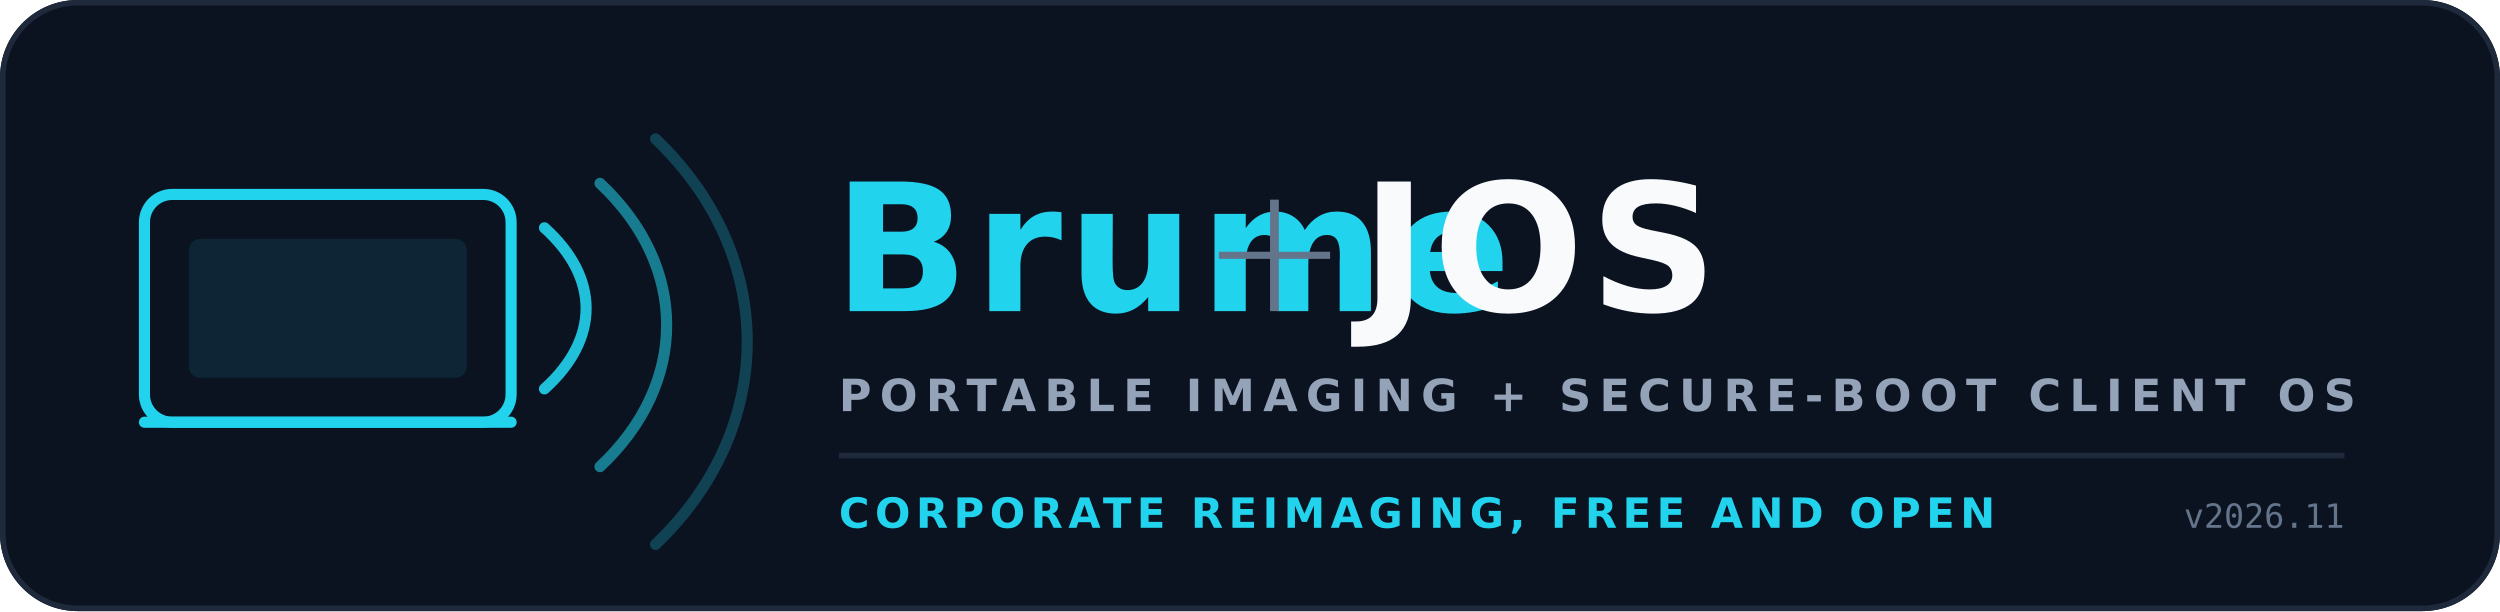
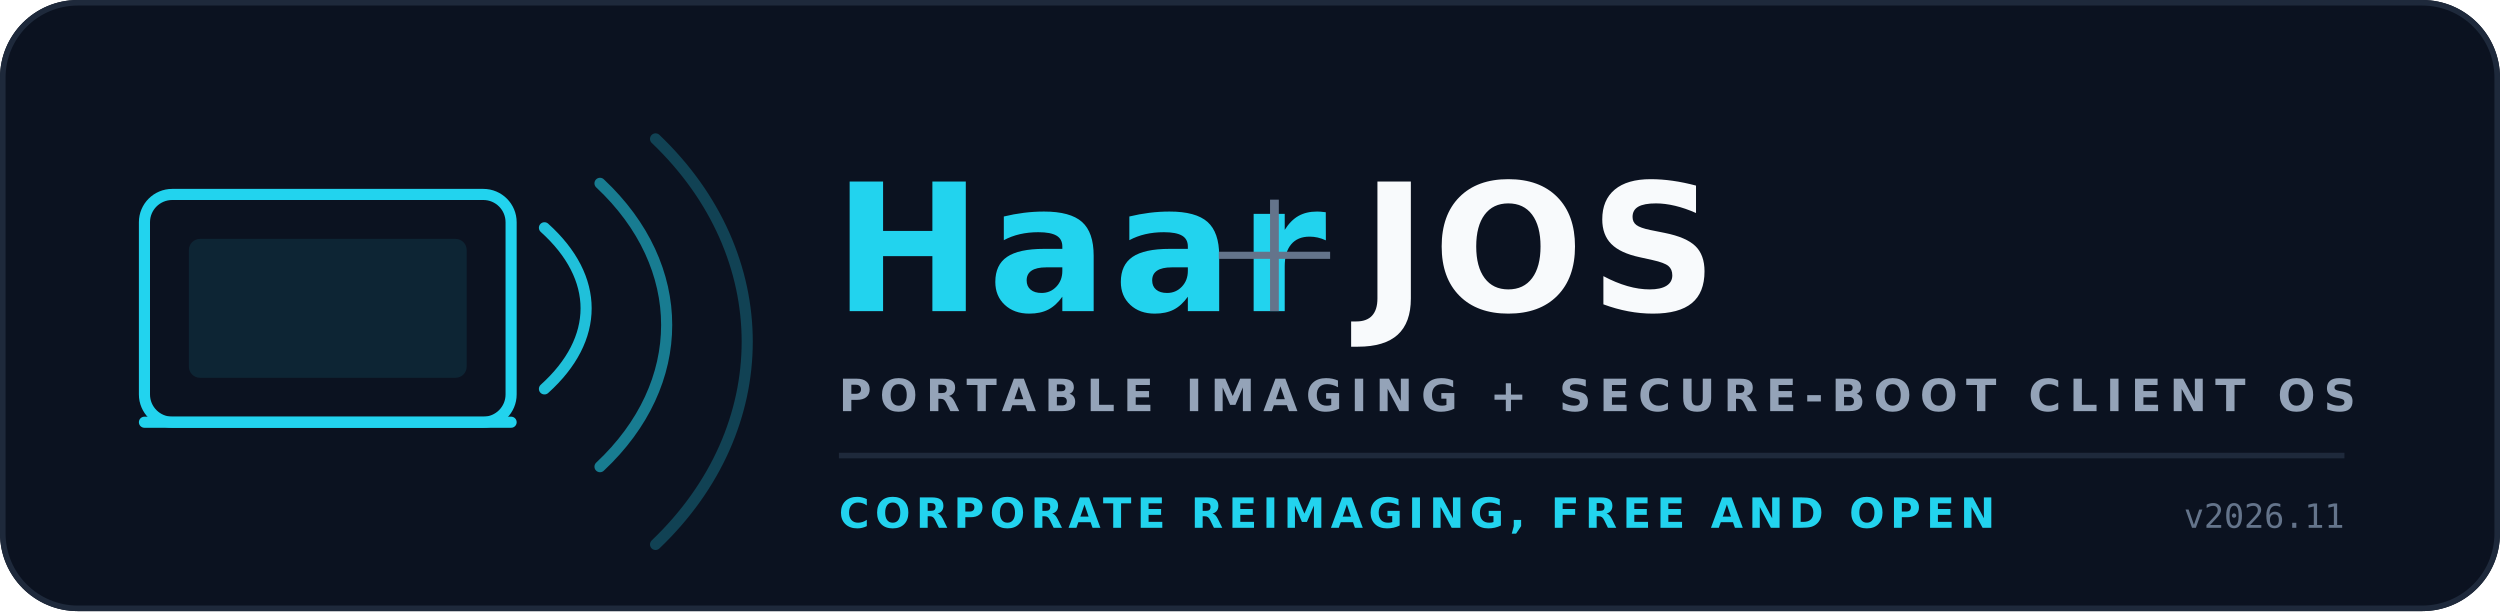
- <svg xmlns="http://www.w3.org/2000/svg" width="900" height="220" viewBox="0 0 900 220" role="img" aria-label="Brume + JOS — corporate reimaging, free and open">
+ <svg xmlns="http://www.w3.org/2000/svg" width="900" height="220" viewBox="0 0 900 220" role="img" aria-label="Haar + JOS — corporate reimaging, free and open">
  <rect width="900" height="220" rx="28" fill="#0B1220" />
  <rect x="1" y="1" width="898" height="218" rx="27" fill="none" stroke="#1E293B" stroke-width="2" />
  <rect x="52" y="70" width="132" height="82" rx="10" fill="none" stroke="#22D3EE" stroke-width="4" />
  <rect x="68" y="86" width="100" height="50" rx="4" fill="#22D3EE" opacity="0.10" />
  <path d="M52 152h132" stroke="#22D3EE" stroke-width="4" stroke-linecap="round" />
  <path d="M196 82c20 18 20 40 0 58" fill="none" stroke="#22D3EE" stroke-width="4" stroke-linecap="round" opacity="0.9" />
  <path d="M216 66c32 30 32 72 0 102" fill="none" stroke="#22D3EE" stroke-width="4" stroke-linecap="round" opacity="0.55" />
  <path d="M236 50c44 42 44 104 0 146" fill="none" stroke="#22D3EE" stroke-width="4" stroke-linecap="round" opacity="0.25" />
-   <text x="300" y="112" font-family="'DejaVu Sans', 'Segoe UI', Arial, sans-serif" font-size="64" font-weight="700" fill="#22D3EE" letter-spacing="2">Brume</text>
+   <text x="300" y="112" font-family="'DejaVu Sans', 'Segoe UI', Arial, sans-serif" font-size="64" font-weight="700" fill="#22D3EE" letter-spacing="2">Haar</text>
  <text x="432" y="112" font-family="'DejaVu Sans', 'Segoe UI', Arial, sans-serif" font-size="64" font-weight="300" fill="#64748B">+</text>
  <text x="490" y="112" font-family="'DejaVu Sans', 'Segoe UI', Arial, sans-serif" font-size="64" font-weight="700" fill="#F8FAFC" letter-spacing="2">JOS</text>
  <text x="302" y="148" font-family="'DejaVu Sans', 'Segoe UI', Arial, sans-serif" font-size="16" font-weight="600" fill="#94A3B8" letter-spacing="3">PORTABLE IMAGING  +  SECURE-BOOT CLIENT OS</text>
  <line x1="302" y1="164" x2="844" y2="164" stroke="#1E293B" stroke-width="2" />
  <text x="302" y="190" font-family="'DejaVu Sans', 'Segoe UI', Arial, sans-serif" font-size="15" font-weight="600" fill="#22D3EE" letter-spacing="2">CORPORATE REIMAGING, FREE AND OPEN</text>
  <text x="844" y="190" text-anchor="end" font-family="'DejaVu Sans Mono', 'Consolas', monospace" font-size="12" fill="#64748B">v2026.11</text>
</svg>
